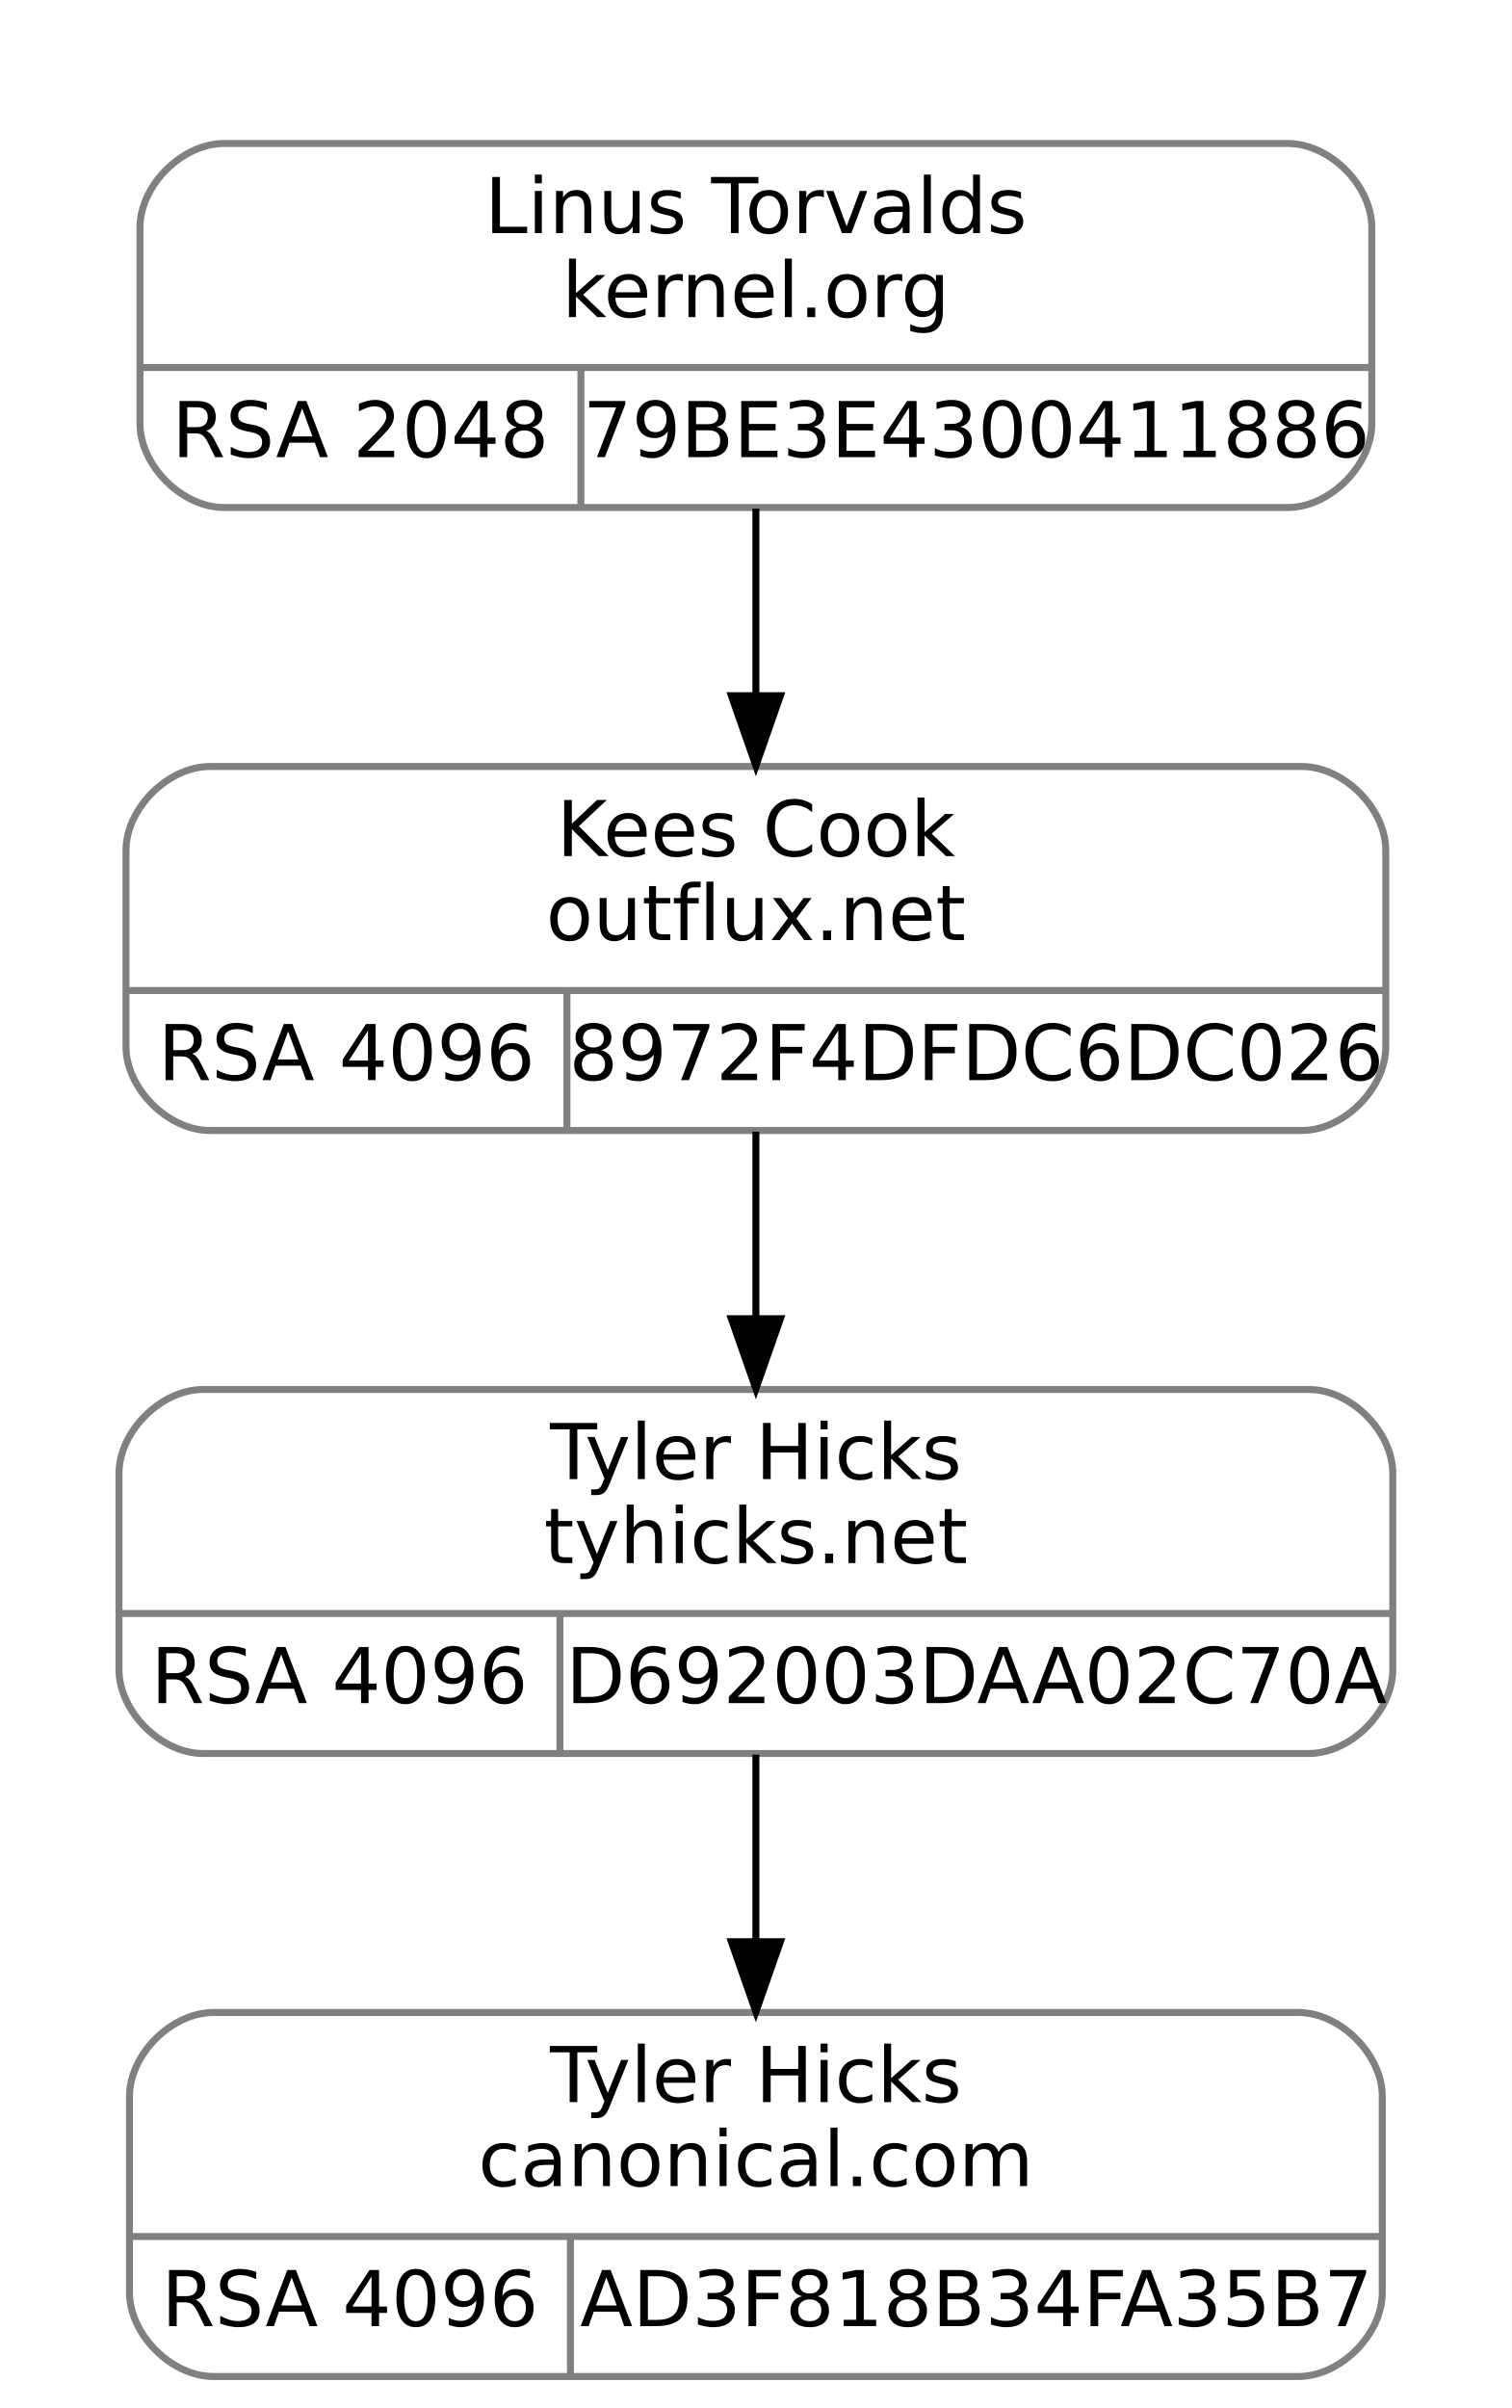
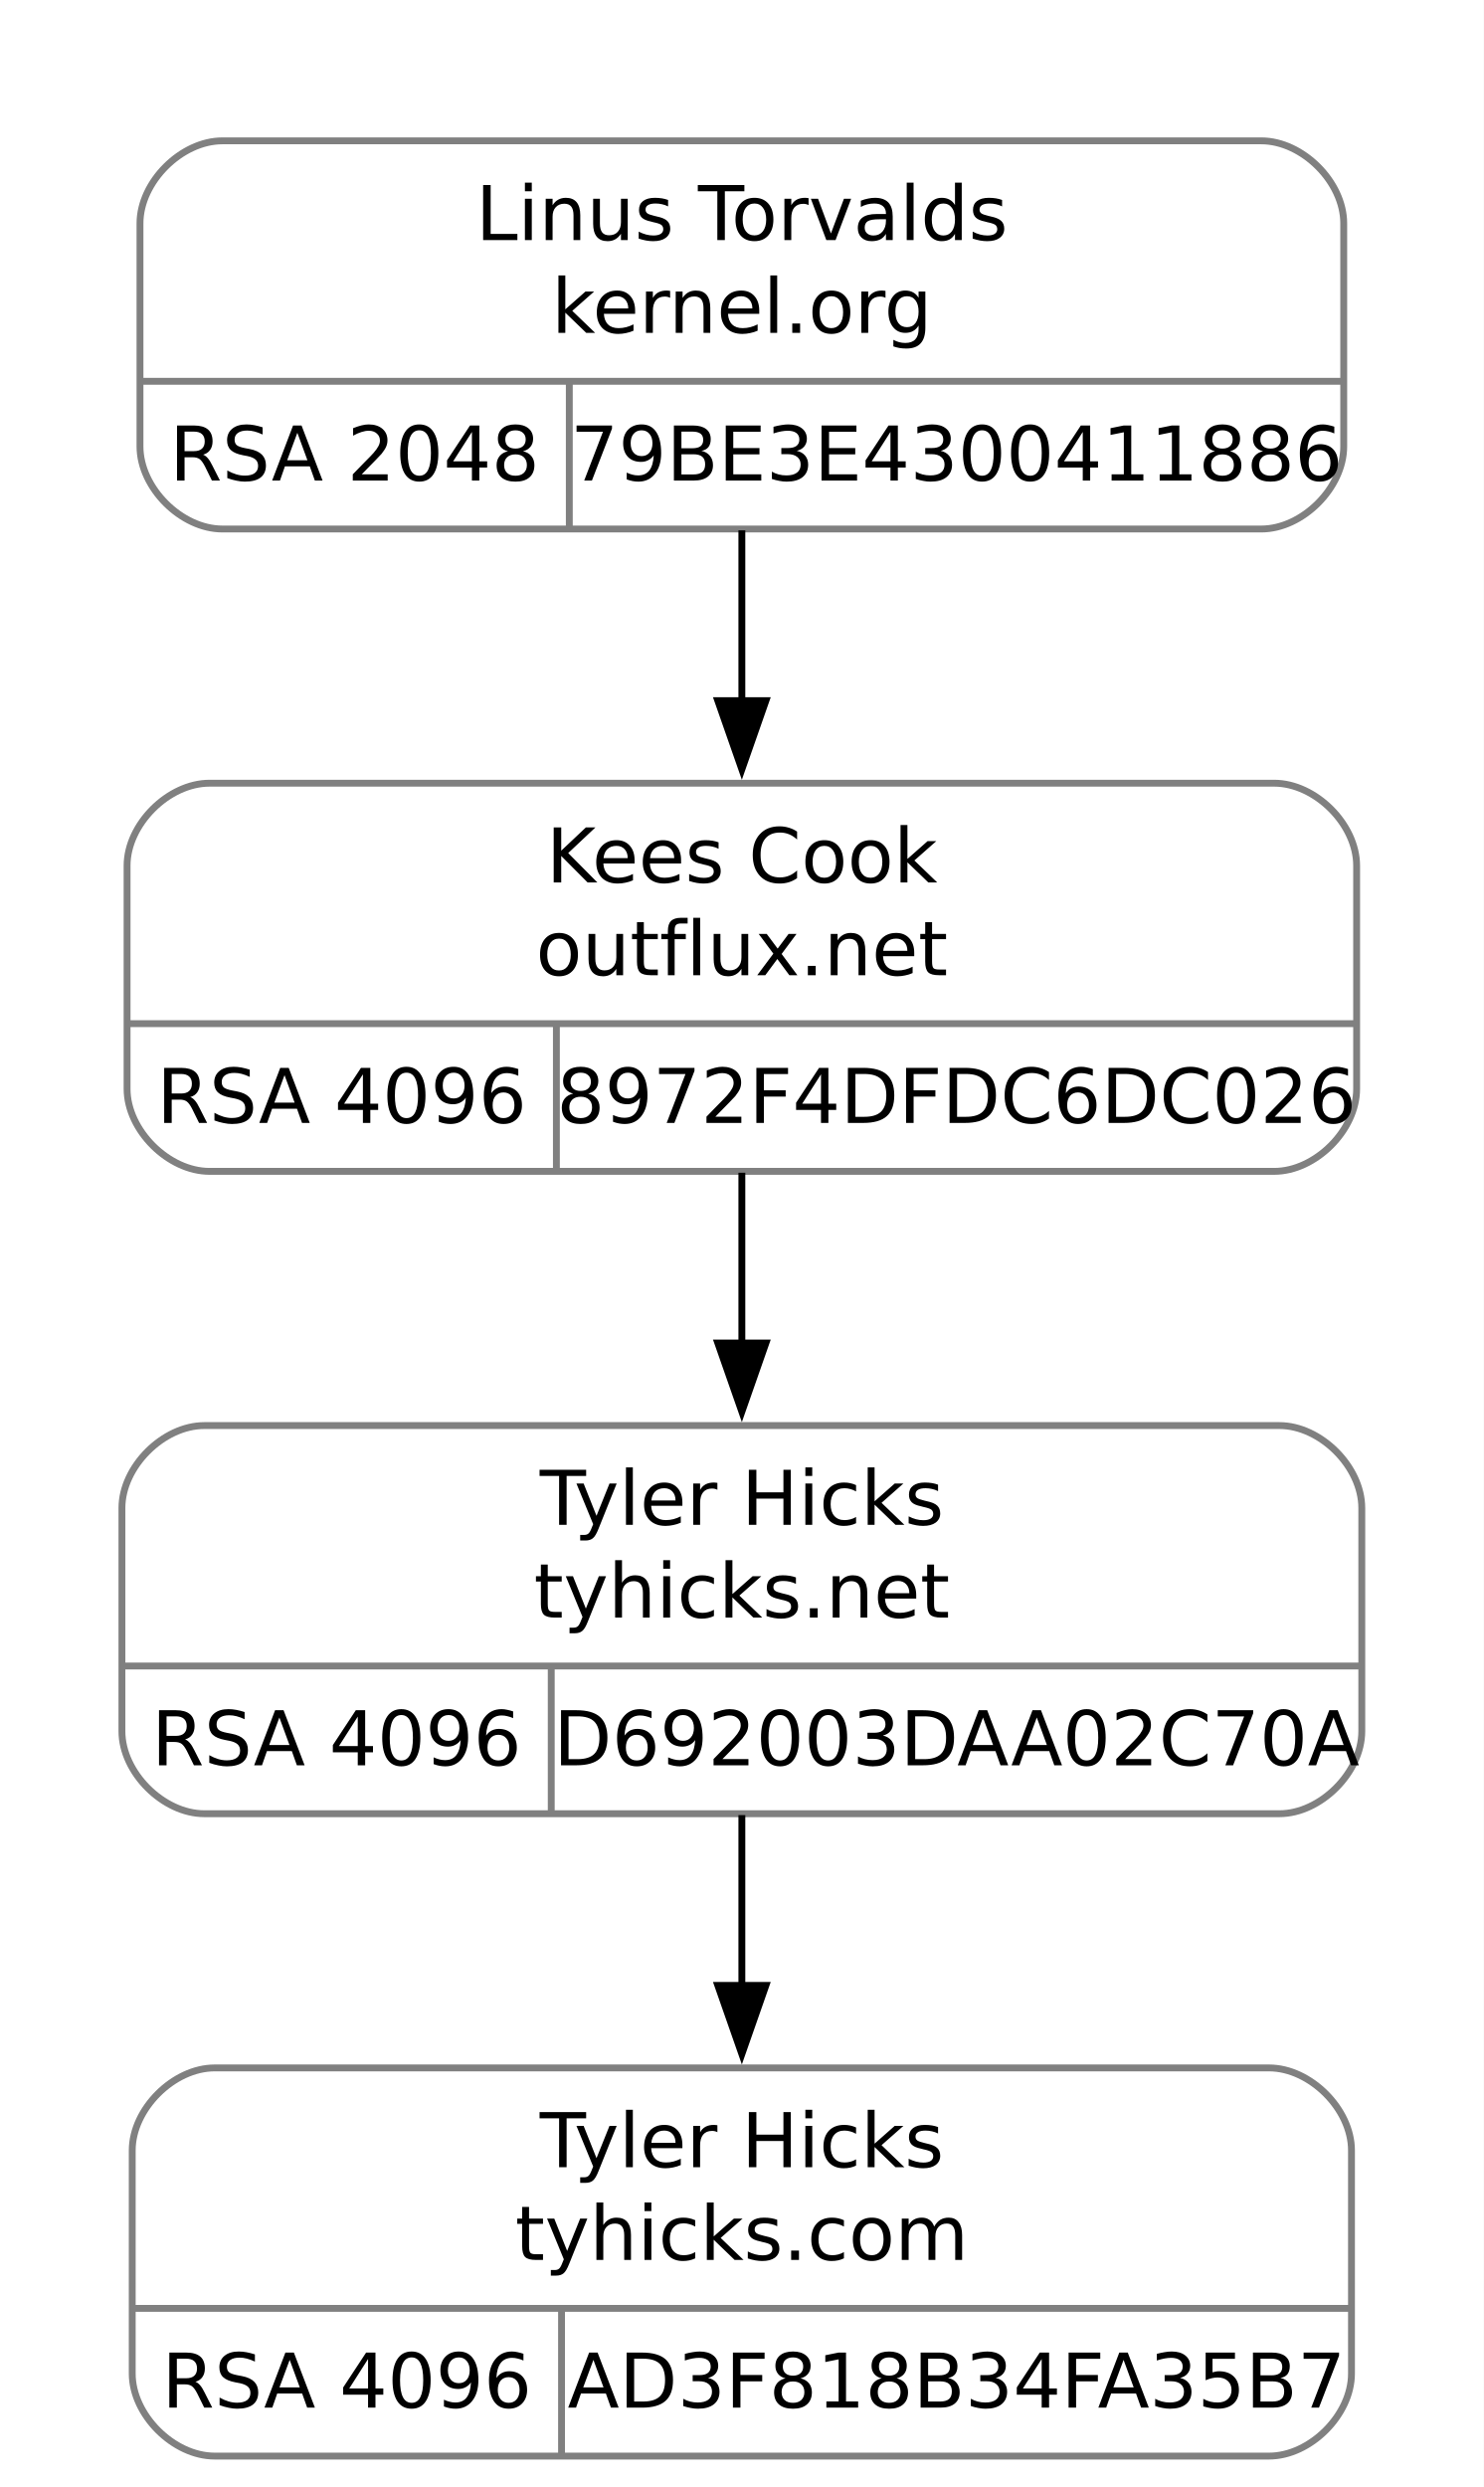
- <svg xmlns="http://www.w3.org/2000/svg" width="216pt" height="344pt" viewBox="0.00 0.00 216.00 344.00">
-   <g id="graph0" class="graph" transform="scale(1 1) rotate(0) translate(4 340)">
-     <polygon fill="white" stroke="transparent" points="-4,4 -4,-340 212,-340 212,4 -4,4" />
+ <svg xmlns="http://www.w3.org/2000/svg" width="216pt" height="362pt" viewBox="0.00 0.00 216.00 362.00">
+   <g id="graph0" class="graph" transform="scale(1 1) rotate(0) translate(4 358)">
+     <polygon fill="white" stroke="none" points="-4,4 -4,-358 212,-358 212,4 -4,4" />
    <g id="clust1" class="cluster">
-       <polygon fill="none" stroke="white" points="8,-259 8,-328 200,-328 200,-259 8,-259" />
+       <polygon fill="none" stroke="white" points="8,-272.5 8,-346 200,-346 200,-272.5 8,-272.5" />
    </g>
    <g id="node1" class="node">
-       <path fill="none" stroke="gray" d="M26,-178.5C26,-178.5 182,-178.5 182,-178.5 188,-178.5 194,-184.5 194,-190.5 194,-190.5 194,-218.5 194,-218.5 194,-224.5 188,-230.5 182,-230.5 182,-230.5 26,-230.5 26,-230.5 20,-230.5 14,-224.5 14,-218.5 14,-218.5 14,-190.5 14,-190.5 14,-184.5 20,-178.5 26,-178.5" />
-       <text text-anchor="middle" x="104" y="-217.7" font-family="droid sans,dejavu sans,helvetica" font-size="11.00">Kees Cook</text>
-       <text text-anchor="middle" x="104" y="-205.7" font-family="droid sans,dejavu sans,helvetica" font-size="11.00">outflux.net</text>
-       <polyline fill="none" stroke="gray" points="14,-198.5 194,-198.5 " />
-       <text text-anchor="middle" x="45.5" y="-185.7" font-family="droid sans,dejavu sans,helvetica" font-size="11.00">RSA 4096</text>
-       <polyline fill="none" stroke="gray" points="77,-178.5 77,-198.5 " />
-       <text text-anchor="middle" x="135.5" y="-185.7" font-family="droid sans,dejavu sans,helvetica" font-size="11.00">8972F4DFDC6DC026</text>
+       <path fill="none" stroke="gray" d="M26.5,-187.5C26.5,-187.5 181.5,-187.5 181.5,-187.5 187.5,-187.5 193.5,-193.5 193.5,-199.5 193.5,-199.5 193.5,-232 193.5,-232 193.5,-238 187.5,-244 181.5,-244 181.5,-244 26.5,-244 26.5,-244 20.5,-244 14.5,-238 14.5,-232 14.5,-232 14.5,-199.5 14.5,-199.5 14.5,-193.5 20.5,-187.5 26.5,-187.5" />
+       <text text-anchor="middle" x="104" y="-229.55" font-family="droid sans,dejavu sans,helvetica" font-size="11.00">Kees Cook</text>
+       <text text-anchor="middle" x="104" y="-216.05" font-family="droid sans,dejavu sans,helvetica" font-size="11.00">outflux.net</text>
+       <polyline fill="none" stroke="gray" points="14.5,-209 193.5,-209" />
+       <text text-anchor="middle" x="45.75" y="-194.55" font-family="droid sans,dejavu sans,helvetica" font-size="11.00">RSA 4096</text>
+       <polyline fill="none" stroke="gray" points="77,-187.5 77,-209" />
+       <text text-anchor="middle" x="135.25" y="-194.55" font-family="droid sans,dejavu sans,helvetica" font-size="11.00">8972F4DFDC6DC026</text>
    </g>
    <g id="node3" class="node">
-       <path fill="none" stroke="gray" d="M25,-89.5C25,-89.5 183,-89.5 183,-89.5 189,-89.5 195,-95.5 195,-101.5 195,-101.5 195,-129.5 195,-129.5 195,-135.5 189,-141.5 183,-141.5 183,-141.5 25,-141.5 25,-141.5 19,-141.5 13,-135.5 13,-129.5 13,-129.5 13,-101.5 13,-101.5 13,-95.5 19,-89.5 25,-89.5" />
-       <text text-anchor="middle" x="104" y="-128.7" font-family="droid sans,dejavu sans,helvetica" font-size="11.00">Tyler Hicks</text>
-       <text text-anchor="middle" x="104" y="-116.7" font-family="droid sans,dejavu sans,helvetica" font-size="11.00">tyhicks.net</text>
-       <polyline fill="none" stroke="gray" points="13,-109.5 195,-109.5 " />
-       <text text-anchor="middle" x="44.5" y="-96.7" font-family="droid sans,dejavu sans,helvetica" font-size="11.00">RSA 4096</text>
-       <polyline fill="none" stroke="gray" points="76,-89.5 76,-109.5 " />
-       <text text-anchor="middle" x="135.5" y="-96.7" font-family="droid sans,dejavu sans,helvetica" font-size="11.00">D692003DAA02C70A</text>
+       <path fill="none" stroke="gray" d="M25.75,-94C25.75,-94 182.25,-94 182.25,-94 188.25,-94 194.25,-100 194.25,-106 194.25,-106 194.25,-138.5 194.25,-138.5 194.25,-144.5 188.25,-150.5 182.25,-150.5 182.25,-150.5 25.75,-150.5 25.75,-150.5 19.75,-150.5 13.75,-144.5 13.75,-138.5 13.75,-138.5 13.75,-106 13.75,-106 13.75,-100 19.75,-94 25.75,-94" />
+       <text text-anchor="middle" x="104" y="-136.05" font-family="droid sans,dejavu sans,helvetica" font-size="11.00">Tyler Hicks</text>
+       <text text-anchor="middle" x="104" y="-122.55" font-family="droid sans,dejavu sans,helvetica" font-size="11.00">tyhicks.net</text>
+       <polyline fill="none" stroke="gray" points="13.75,-115.5 194.25,-115.5" />
+       <text text-anchor="middle" x="45" y="-101.05" font-family="droid sans,dejavu sans,helvetica" font-size="11.00">RSA 4096</text>
+       <polyline fill="none" stroke="gray" points="76.25,-94 76.25,-115.5" />
+       <text text-anchor="middle" x="135.25" y="-101.05" font-family="droid sans,dejavu sans,helvetica" font-size="11.00">D692003DAA02C70A</text>
    </g>
    <g id="edge2" class="edge">
-       <path fill="none" stroke="black" d="M104,-178.34C104,-170.04 104,-160.65 104,-151.75" />
-       <polygon fill="black" stroke="black" points="107.5,-151.61 104,-141.61 100.5,-151.61 107.5,-151.61" />
+       <path fill="none" stroke="black" d="M104,-187.3C104,-179.5 104,-170.85 104,-162.49" />
+       <polygon fill="black" stroke="black" points="107.5,-162.51 104,-152.51 100.5,-162.51 107.5,-162.51" />
    </g>
    <g id="node2" class="node">
-       <path fill="none" stroke="gray" d="M28,-267.5C28,-267.5 180,-267.5 180,-267.5 186,-267.5 192,-273.5 192,-279.5 192,-279.5 192,-307.5 192,-307.5 192,-313.5 186,-319.5 180,-319.5 180,-319.5 28,-319.5 28,-319.5 22,-319.5 16,-313.5 16,-307.5 16,-307.5 16,-279.5 16,-279.5 16,-273.5 22,-267.5 28,-267.5" />
-       <text text-anchor="middle" x="104" y="-306.7" font-family="droid sans,dejavu sans,helvetica" font-size="11.00">Linus Torvalds</text>
-       <text text-anchor="middle" x="104" y="-294.7" font-family="droid sans,dejavu sans,helvetica" font-size="11.00">kernel.org</text>
-       <polyline fill="none" stroke="gray" points="16,-287.5 192,-287.5 " />
-       <text text-anchor="middle" x="47.5" y="-274.7" font-family="droid sans,dejavu sans,helvetica" font-size="11.00">RSA 2048</text>
-       <polyline fill="none" stroke="gray" points="79,-267.5 79,-287.5 " />
-       <text text-anchor="middle" x="135.5" y="-274.7" font-family="droid sans,dejavu sans,helvetica" font-size="11.00">79BE3E4300411886</text>
+       <path fill="none" stroke="gray" d="M28.38,-281C28.38,-281 179.62,-281 179.62,-281 185.62,-281 191.62,-287 191.62,-293 191.62,-293 191.62,-325.5 191.62,-325.5 191.62,-331.5 185.62,-337.5 179.62,-337.5 179.62,-337.5 28.38,-337.5 28.38,-337.5 22.38,-337.5 16.38,-331.5 16.38,-325.5 16.38,-325.5 16.38,-293 16.38,-293 16.38,-287 22.38,-281 28.38,-281" />
+       <text text-anchor="middle" x="104" y="-323.05" font-family="droid sans,dejavu sans,helvetica" font-size="11.00">Linus Torvalds</text>
+       <text text-anchor="middle" x="104" y="-309.55" font-family="droid sans,dejavu sans,helvetica" font-size="11.00">kernel.org</text>
+       <polyline fill="none" stroke="gray" points="16.38,-302.5 191.62,-302.5" />
+       <text text-anchor="middle" x="47.62" y="-288.05" font-family="droid sans,dejavu sans,helvetica" font-size="11.00">RSA 2048</text>
+       <polyline fill="none" stroke="gray" points="78.88,-281 78.88,-302.5" />
+       <text text-anchor="middle" x="135.25" y="-288.05" font-family="droid sans,dejavu sans,helvetica" font-size="11.00">79BE3E4300411886</text>
    </g>
    <g id="edge1" class="edge">
-       <path fill="none" stroke="black" d="M104,-267.34C104,-259.04 104,-249.65 104,-240.75" />
-       <polygon fill="black" stroke="black" points="107.5,-240.61 104,-230.61 100.5,-240.61 107.5,-240.61" />
+       <path fill="none" stroke="black" d="M104,-280.8C104,-273 104,-264.35 104,-255.99" />
+       <polygon fill="black" stroke="black" points="107.5,-256.01 104,-246.01 100.5,-256.01 107.5,-256.01" />
    </g>
    <g id="node4" class="node">
-       <path fill="none" stroke="gray" d="M26.5,-0.5C26.5,-0.5 181.5,-0.5 181.5,-0.5 187.5,-0.5 193.5,-6.5 193.5,-12.5 193.5,-12.5 193.5,-40.5 193.5,-40.5 193.5,-46.5 187.5,-52.5 181.5,-52.5 181.5,-52.5 26.5,-52.5 26.5,-52.5 20.5,-52.5 14.5,-46.5 14.5,-40.5 14.5,-40.5 14.5,-12.5 14.5,-12.5 14.5,-6.5 20.5,-0.5 26.5,-0.5" />
-       <text text-anchor="middle" x="104" y="-39.7" font-family="droid sans,dejavu sans,helvetica" font-size="11.00">Tyler Hicks</text>
-       <text text-anchor="middle" x="104" y="-27.7" font-family="droid sans,dejavu sans,helvetica" font-size="11.00">canonical.com</text>
-       <polyline fill="none" stroke="gray" points="14.5,-20.5 193.5,-20.5 " />
-       <text text-anchor="middle" x="46" y="-7.7" font-family="droid sans,dejavu sans,helvetica" font-size="11.00">RSA 4096</text>
-       <polyline fill="none" stroke="gray" points="77.5,-0.5 77.5,-20.5 " />
-       <text text-anchor="middle" x="135.5" y="-7.7" font-family="droid sans,dejavu sans,helvetica" font-size="11.00">AD3F818B34FA35B7</text>
+       <path fill="none" stroke="gray" d="M27.25,-0.5C27.25,-0.5 180.75,-0.5 180.75,-0.5 186.75,-0.5 192.75,-6.5 192.75,-12.5 192.75,-12.5 192.75,-45 192.75,-45 192.75,-51 186.75,-57 180.75,-57 180.75,-57 27.25,-57 27.25,-57 21.25,-57 15.25,-51 15.25,-45 15.25,-45 15.25,-12.5 15.25,-12.5 15.25,-6.5 21.25,-0.5 27.25,-0.5" />
+       <text text-anchor="middle" x="104" y="-42.55" font-family="droid sans,dejavu sans,helvetica" font-size="11.00">Tyler Hicks</text>
+       <text text-anchor="middle" x="104" y="-29.05" font-family="droid sans,dejavu sans,helvetica" font-size="11.00">tyhicks.com</text>
+       <polyline fill="none" stroke="gray" points="15.25,-22 192.75,-22" />
+       <text text-anchor="middle" x="46.5" y="-7.55" font-family="droid sans,dejavu sans,helvetica" font-size="11.00">RSA 4096</text>
+       <polyline fill="none" stroke="gray" points="77.75,-0.5 77.75,-22" />
+       <text text-anchor="middle" x="135.25" y="-7.55" font-family="droid sans,dejavu sans,helvetica" font-size="11.00">AD3F818B34FA35B7</text>
    </g>
    <g id="edge3" class="edge">
-       <path fill="none" stroke="black" d="M104,-89.34C104,-81.04 104,-71.65 104,-62.75" />
-       <polygon fill="black" stroke="black" points="107.5,-62.61 104,-52.61 100.5,-62.61 107.5,-62.61" />
+       <path fill="none" stroke="black" d="M104,-93.8C104,-86 104,-77.35 104,-68.99" />
+       <polygon fill="black" stroke="black" points="107.5,-69.01 104,-59.01 100.5,-69.01 107.5,-69.01" />
    </g>
  </g>
</svg>
